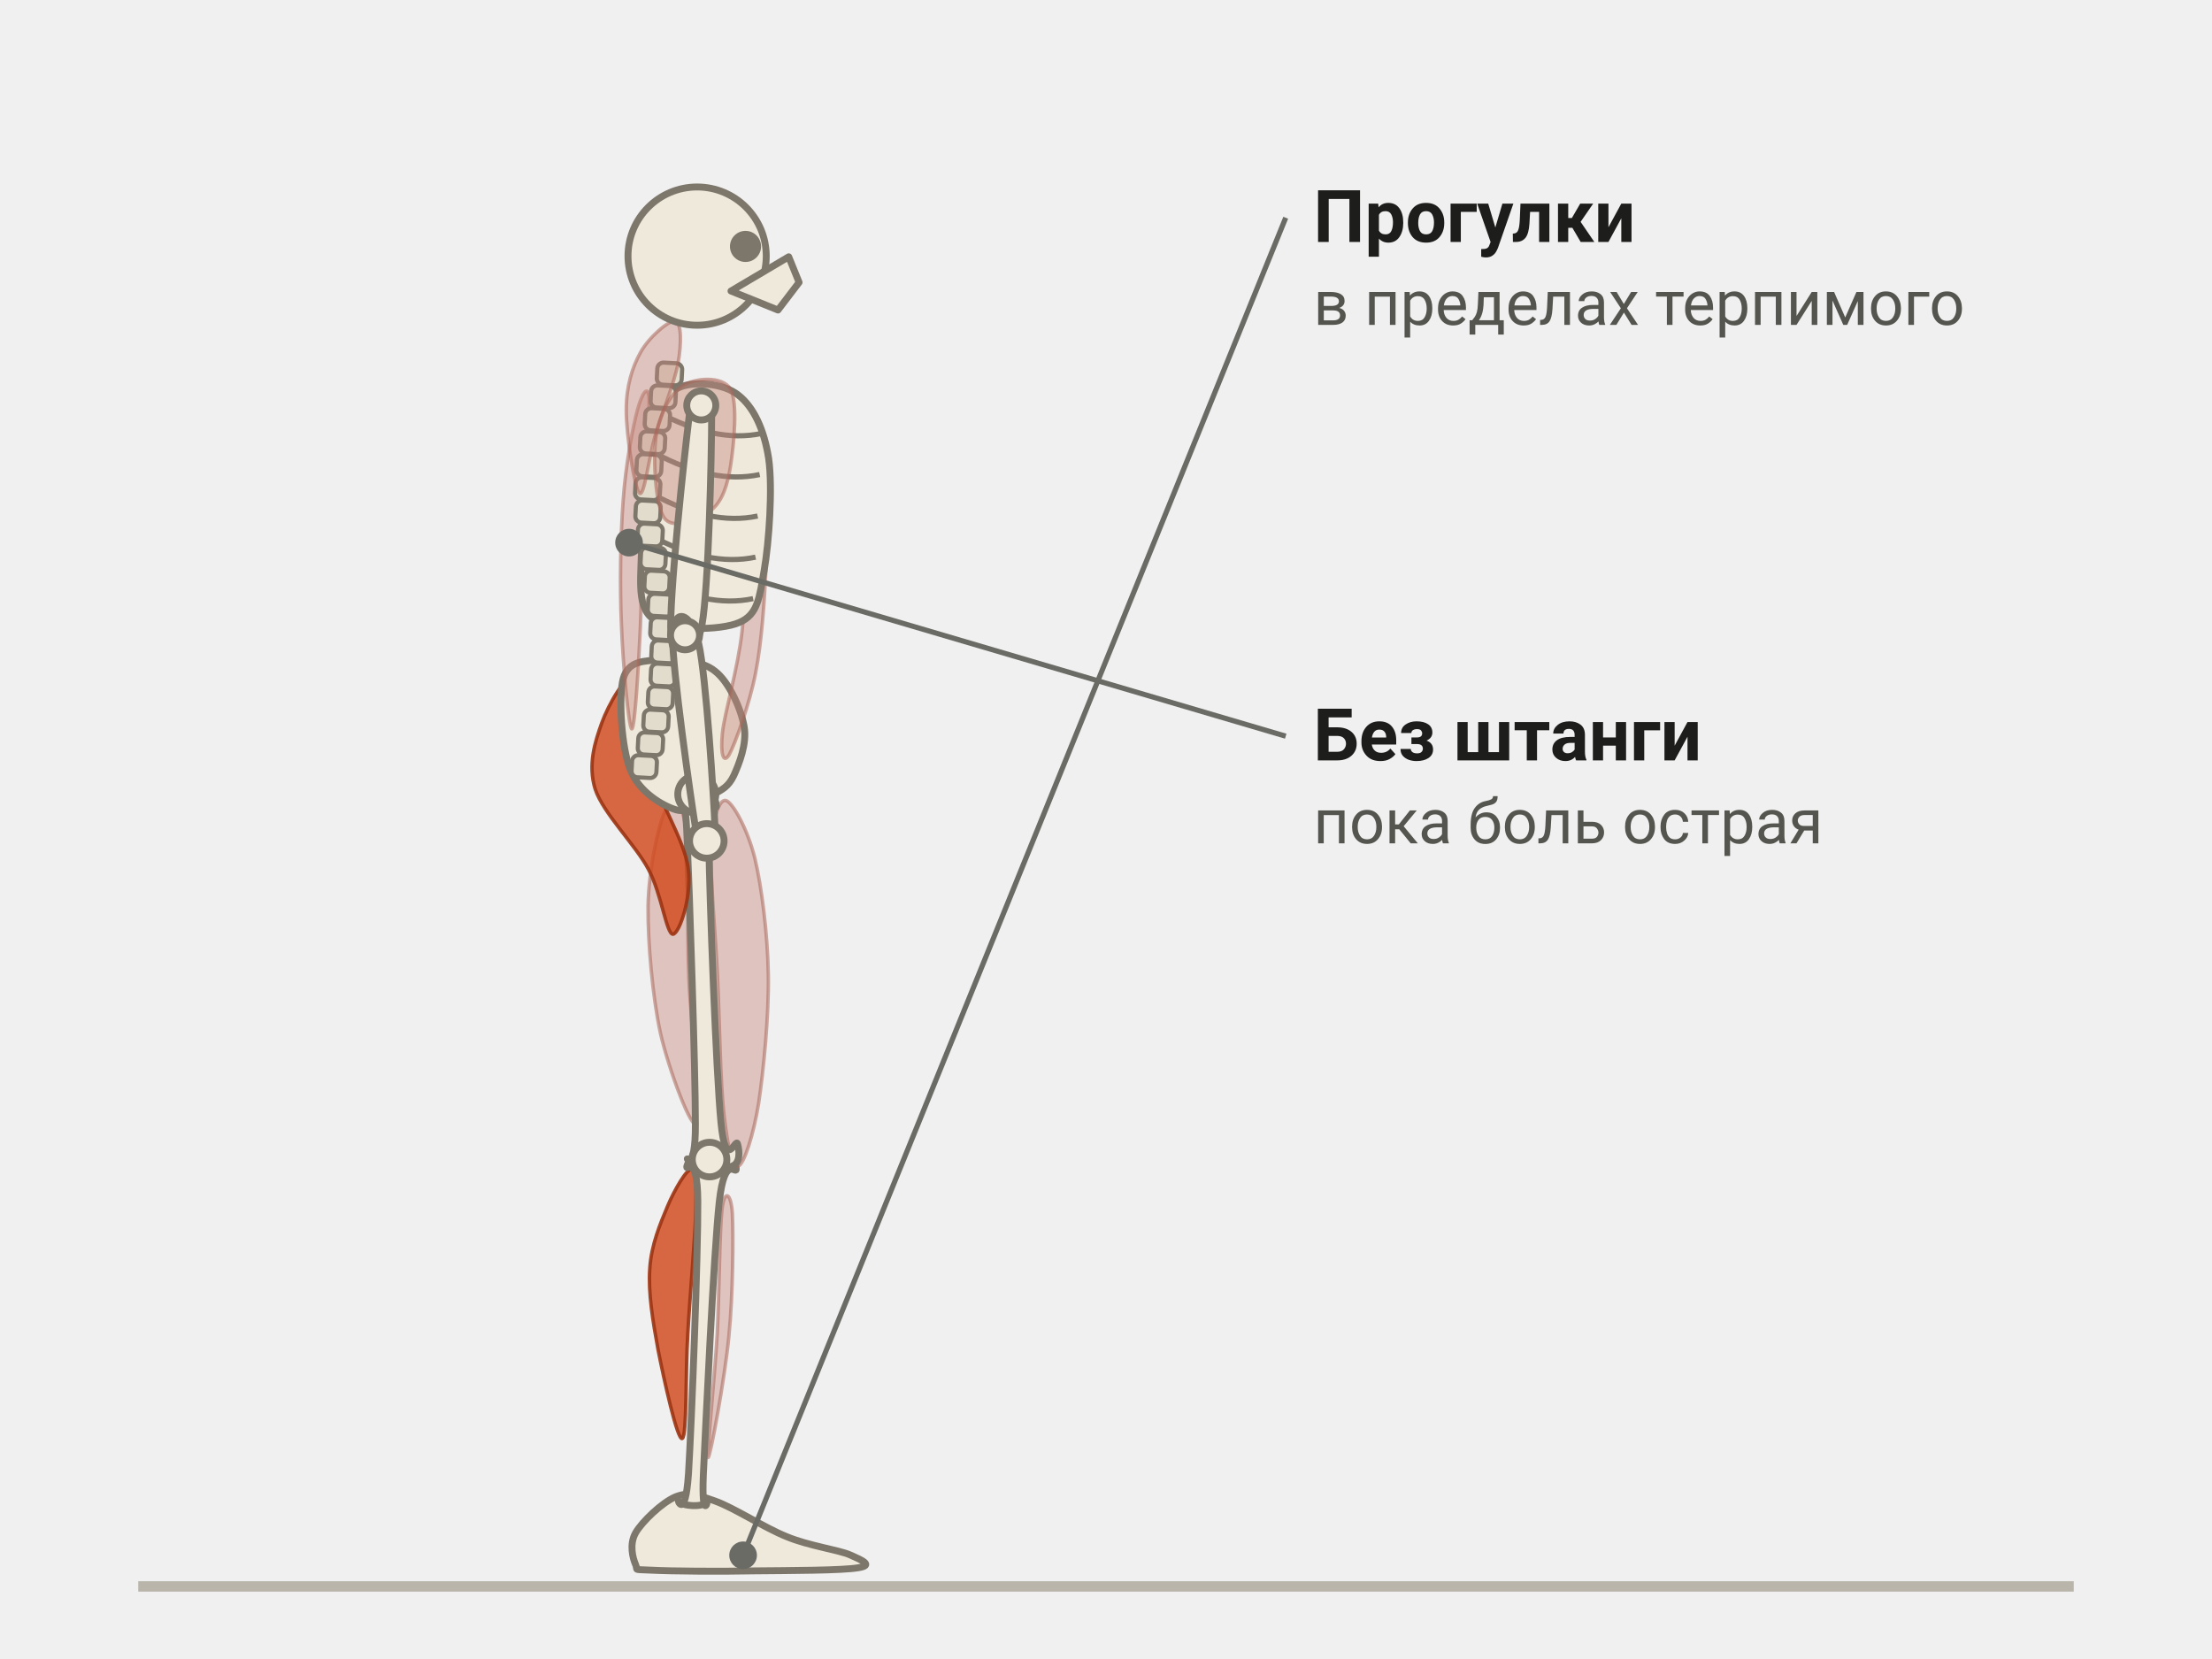
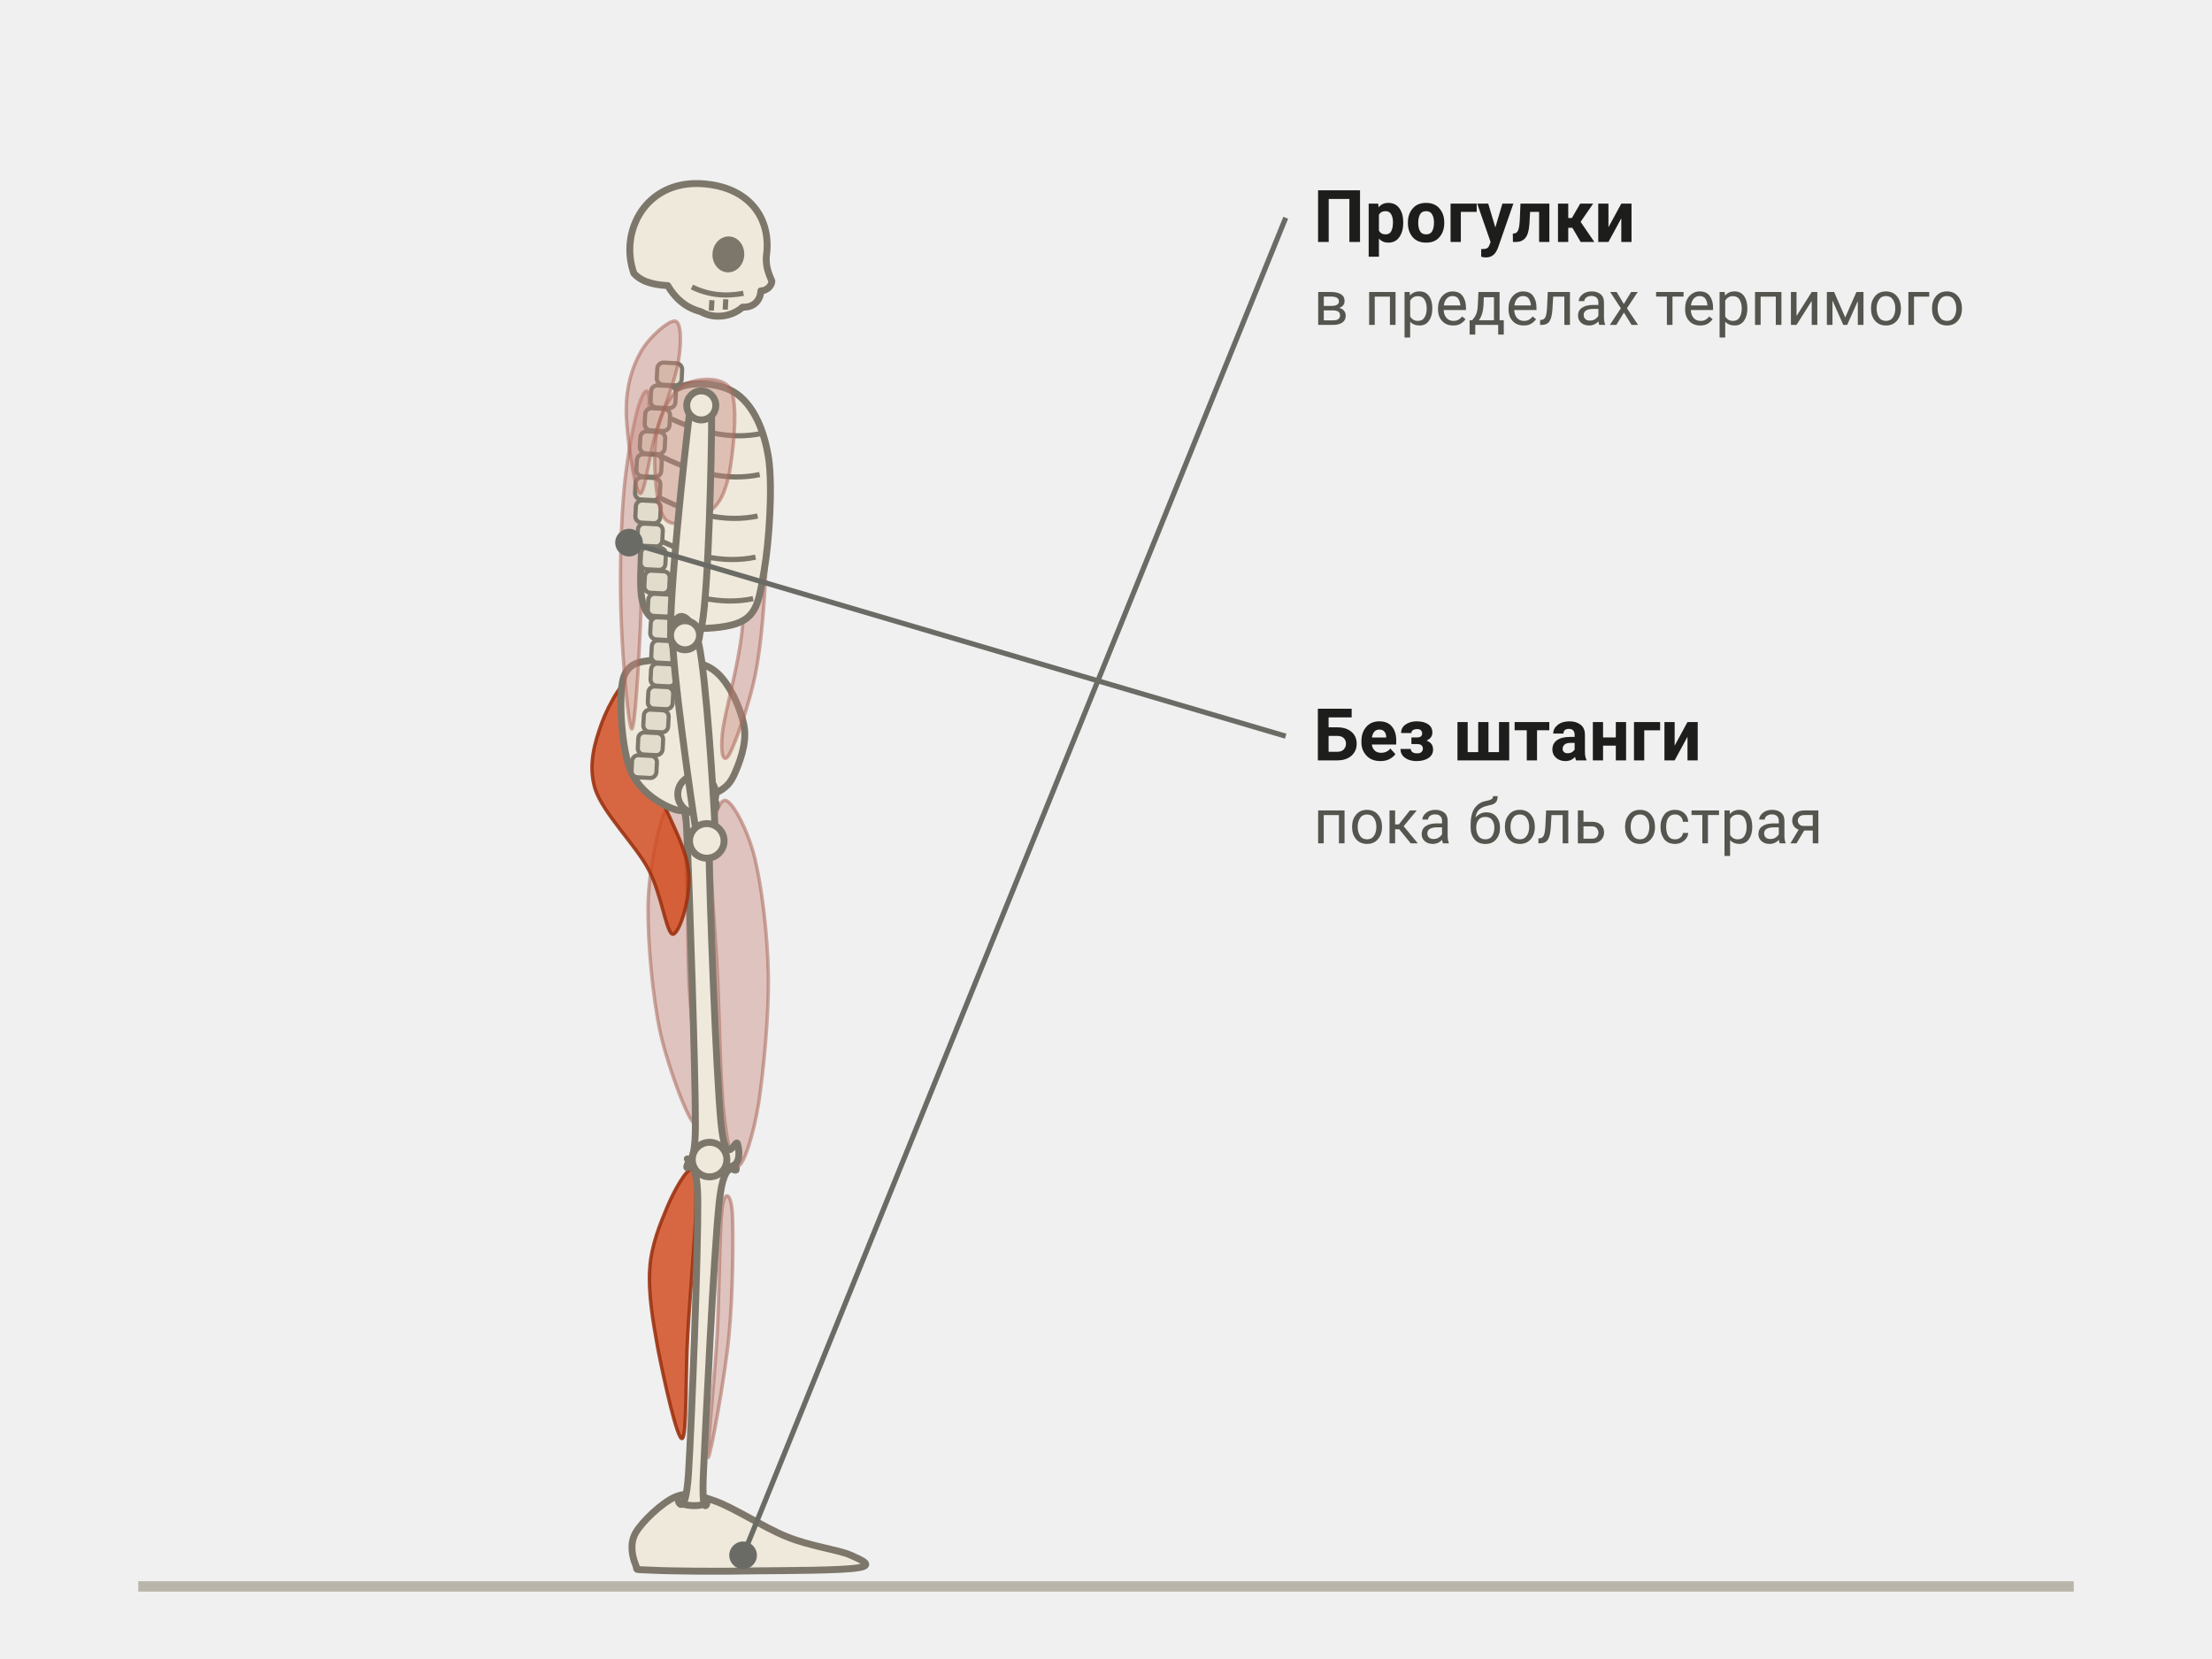
<svg xmlns="http://www.w3.org/2000/svg" viewBox="0 0 640 480" role="img" aria-label="В остром периоде — обычные бытовые движения и прогулки в пределах терпимого.">
  <style>
.bone{fill:#efe9dc;stroke:#7d776b;stroke-width:2;stroke-linejoin:round}
.joint{fill:#efe9dc;stroke:#7d776b;stroke-width:2}
.vert{fill:#e2dccd;stroke:#7d776b;stroke-width:1.2}
.m{fill:#c7867a;fill-opacity:.42;stroke:#a9665a;stroke-opacity:.55;stroke-width:1}
.on{fill:#d2491d;fill-opacity:.82;stroke:#9c3412;stroke-opacity:.9}
.plate{fill:#3a3a37;fill-opacity:.1;stroke:#3a3a37;stroke-width:3}
.bar{fill:#3a3a37}
.ghost{opacity:.18}
.ground{stroke:#b9b5aa;stroke-width:3}
.guide{stroke:#3d7fb8;stroke-width:2.5;stroke-dasharray:8 7;fill:none}
.arrow{stroke:#d2491d;stroke-width:5;fill:none;stroke-linecap:round;marker-end:url(#ah)}
.ahead{fill:#d2491d}
.lead{stroke:#6b6b66;stroke-width:1.5;fill:none}
.t{font:600 21px system-ui,-apple-system,"Segoe UI",Roboto,sans-serif;fill:#1d1d1b}
.s{font:400 18px system-ui,-apple-system,"Segoe UI",Roboto,sans-serif;fill:#55554f}
.ok{fill:#2e8b57}.bad{fill:#c0392b}
.balloon{fill:#3d7fb8;fill-opacity:.25;stroke:#3d7fb8;stroke-width:2}
@media (prefers-color-scheme:dark){
.bone,.joint{fill:#d9d3c4;stroke:#3b3934}.vert{fill:#c9c2b2;stroke:#3b3934}
.plate{fill:#ecebe6;fill-opacity:.12;stroke:#bdbbb3}.bar{fill:#bdbbb3}
.t{fill:#ecebe6}.s{fill:#a9a8a1}.lead{stroke:#9a9993}.ground{stroke:#55534d}
.arrow{stroke:#f0703f}.ahead{fill:#f0703f}.on{fill:#f0703f}
}
</style>
  <defs>
    <marker id="ah" viewBox="0 0 10 10" refX="6" refY="5" markerWidth="4" markerHeight="4" orient="auto">
      <path class="ahead" d="M0 0L10 5L0 10z" />
    </marker>
  </defs>
  <style>
.small{font-size:15px}
.barfill{fill:#d2491d}.track{stroke:#d9d5ca;stroke-width:3}
.card{fill:#f3f1ea;stroke:#e2ded2}.dot{fill:#d2491d}
.okc{fill:#2e8b57}.badc{fill:#c0392b}.mark{stroke:#fff;stroke-width:3.5;fill:none;stroke-linecap:round}
.num{fill:#d2491d}.numt{font:700 18px system-ui,-apple-system,"Segoe UI",Roboto,sans-serif;fill:#fff}
@media (prefers-color-scheme:dark){.barfill,.dot,.num{fill:#f0703f}.track{stroke:#3a3934}.card{fill:#26262a;stroke:#34343a}}
</style>
  <line class="ground" x1="40" y1="459" x2="600" y2="459" />
  <g>
    <path class="bone" d="M183.9 452.7C183.1 450.9 182.0 446.8 183.9 443.5C185.8 440.2 191.6 434.7 195.4 433.1C199.2 431.6 201.5 432.4 206.9 434.3C212.3 436.2 221.1 442.0 227.6 444.6C234.1 447.3 242.6 448.4 246.0 449.9C249.4 451.4 252.9 452.9 248.3 453.6C243.7 454.4 228.4 454.4 218.4 454.5C208.4 454.7 194.2 454.6 188.5 454.3C182.8 454.0 184.7 454.5 183.9 452.7Z" />
    <path class="m on" d="M197.4 416.2C196.0 417.0 192.0 398.7 190.4 390.5C188.9 382.3 187.5 374.0 188.0 367.1C188.4 360.2 191.1 353.9 193.1 349.1C195.1 344.3 198.7 338.1 200.1 338.3C201.5 338.5 201.5 342.6 201.3 350.5C201.1 358.5 199.6 374.9 199.0 385.9C198.3 396.8 198.8 415.4 197.4 416.2Z" />
    <path class="m" d="M204.9 421.7C205.5 421.7 209.8 398.3 210.9 386.5C212.1 374.7 212.2 357.2 211.9 351.1C211.5 345.0 209.6 344.0 208.9 349.9C208.2 355.8 208.1 374.4 207.5 386.3C206.8 398.3 204.4 421.6 204.9 421.7Z" />
    <path class="bone" d="M204.2 434.8C205.4 433.5 202.9 441.1 203.5 426.7C204.2 412.2 206.5 362.6 208.1 347.8C209.7 333.1 213.3 340.5 213.0 338.0C212.7 335.4 209.0 332.7 206.6 332.6C204.2 332.4 199.5 334.7 198.8 337.2C198.0 339.7 201.8 332.7 201.9 347.5C202.0 362.4 200.1 411.9 199.2 426.4C198.2 440.9 195.6 433.0 196.4 434.4C197.3 435.8 203.1 436.1 204.2 434.8Z" />
    <path class="m" d="M201.7 325.1C200.3 327.8 193.5 309.5 191.1 299.0C188.8 288.5 187.4 272.6 187.5 262.1C187.7 251.5 190.4 239.4 192.1 235.4C193.9 231.5 197.0 230.5 198.2 238.4C199.4 246.3 198.7 268.4 199.3 282.8C199.9 297.3 203.1 322.4 201.7 325.1Z" />
    <path class="m" d="M213.6 337.4C215.3 336.8 218.0 328.4 219.5 319.2C220.9 309.9 222.5 293.8 222.3 282.0C222.1 270.2 220.4 256.7 218.4 248.3C216.3 239.9 212.0 232.1 210.0 231.6C207.9 231.2 206.2 237.1 205.8 245.5C205.4 254.0 207.0 269.7 207.6 282.5C208.2 295.4 208.4 313.6 209.5 322.7C210.5 331.8 212.0 338.0 213.6 337.4Z" />
    <path class="bone" d="M211.8 337.4C214.2 336.6 214.0 333.1 213.4 331.0C212.9 328.9 210.0 339.3 208.6 324.8C207.2 310.4 205.3 259.8 205.1 244.5C204.9 229.2 207.6 235.6 207.2 232.8C206.9 230.0 204.5 227.9 202.9 227.6C201.3 227.3 198.2 228.5 197.5 231.0C196.8 233.5 198.2 226.9 198.8 242.6C199.5 258.3 201.2 309.6 201.2 325.1C201.3 340.6 197.6 333.7 199.3 335.7C201.1 337.8 209.5 338.2 211.8 337.4Z" />
    <circle class="joint" cx="205.3" cy="335.5" r="5" />
    <path class="m on" d="M183.5 196.5C181.3 194.4 176.0 203.9 174.1 209.2C172.2 214.5 170.0 221.2 172.2 228.3C174.5 235.3 183.9 244.5 187.6 251.5C191.4 258.5 192.8 270.3 194.7 270.3C196.6 270.2 200.3 259.1 199.1 251.1C198.0 243.0 190.3 231.0 187.7 221.9C185.1 212.8 185.8 198.6 183.5 196.5Z" />
    <path class="bone" d="M195.6 234.3C191.6 233.1 184.9 229.1 182.4 222.8C179.8 216.5 178.9 201.7 180.3 196.4C181.8 191.0 186.5 191.3 191.0 190.9C195.4 190.6 202.9 190.9 206.9 194.2C211.0 197.4 214.4 205.1 215.3 210.2C216.2 215.2 213.8 221.1 212.3 224.4C210.7 227.7 209.0 228.4 206.2 230.0C203.4 231.7 199.6 235.5 195.6 234.3Z" />
    <circle class="joint" cx="201.6" cy="229.8" r="5.5" />
    <path class="m" d="M211.0 218.3C212.6 215.4 216.9 203.7 218.6 194.8C220.4 185.9 221.2 173.3 221.6 165.0C221.9 156.6 221.7 147.6 220.8 144.6C219.9 141.5 217.1 140.4 216.1 146.7C215.1 153.1 215.9 171.7 214.7 182.6C213.5 193.5 209.6 206.3 209.0 212.2C208.4 218.2 209.3 221.2 211.0 218.3Z" />
    <path class="m" d="M182.8 210.9C181.9 210.8 180.2 191.8 179.8 180.8C179.3 169.8 179.5 155.2 180.3 144.8C181.0 134.5 183.1 123.6 184.4 118.7C185.7 113.8 187.6 110.9 187.8 115.3C188.0 119.7 186.2 134.2 185.8 145.1C185.4 156.1 185.8 170.1 185.3 181.0C184.8 192.0 183.7 210.9 182.8 210.9Z" />
    <path class="bone rib" d="M188.6 178.8C183.9 175.0 185.7 165.9 185.6 157.1C185.5 148.3 186.4 133.6 188.2 126.1C189.9 118.6 192.0 114.1 196.3 112.2C200.5 110.2 209.3 110.8 213.6 114.3C218.0 117.7 221.1 124.2 222.4 132.7C223.6 141.1 222.5 157.0 221.1 165.0C219.7 172.9 219.3 177.8 213.9 180.1C208.5 182.5 193.3 182.7 188.6 178.8Z" />
    <path class="lead" style="stroke:#7d776b" d="M187.4 166.8Q204.4 176.1 217.9 173.2" />
    <path class="lead" style="stroke:#7d776b" d="M188.0 154.8Q205.0 164.1 218.6 161.2" />
    <path class="lead" style="stroke:#7d776b" d="M188.7 142.9Q205.7 152.2 219.2 149.3" />
    <path class="lead" style="stroke:#7d776b" d="M189.3 131.0Q206.3 140.2 219.8 137.3" />
    <path class="lead" style="stroke:#7d776b" d="M189.9 119.0Q206.9 128.3 220.4 125.4" />
    <rect class="vert" x="182.8" y="218.6" width="7.2" height="6.4" rx="1.8" transform="rotate(3.0 186.4 221.8)" />
    <rect class="vert" x="184.6" y="212.0" width="7.2" height="6.4" rx="1.8" transform="rotate(3.0 188.2 215.2)" />
    <rect class="vert" x="186.2" y="205.4" width="7.2" height="6.4" rx="1.8" transform="rotate(3.0 189.8 208.6)" />
    <rect class="vert" x="187.5" y="198.7" width="7.2" height="6.4" rx="1.8" transform="rotate(3.0 191.1 201.9)" />
    <rect class="vert" x="188.3" y="192.1" width="7.2" height="6.4" rx="1.8" transform="rotate(3.0 191.9 195.3)" />
    <rect class="vert" x="188.5" y="185.4" width="7.2" height="6.4" rx="1.8" transform="rotate(3.0 192.1 188.6)" />
    <rect class="vert" x="188.2" y="178.7" width="7.2" height="6.4" rx="1.8" transform="rotate(3.0 191.8 181.9)" />
    <rect class="vert" x="187.5" y="171.9" width="7.2" height="6.4" rx="1.8" transform="rotate(3.0 191.1 175.1)" />
    <rect class="vert" x="186.5" y="165.2" width="7.2" height="6.4" rx="1.8" transform="rotate(3.0 190.1 168.4)" />
    <rect class="vert" x="185.4" y="158.4" width="7.2" height="6.4" rx="1.8" transform="rotate(3.0 189.0 161.6)" />
    <rect class="vert" x="184.5" y="151.6" width="7.2" height="6.4" rx="1.8" transform="rotate(3.0 188.1 154.8)" />
    <rect class="vert" x="183.9" y="144.9" width="7.2" height="6.4" rx="1.8" transform="rotate(3.0 187.5 148.1)" />
    <rect class="vert" x="183.8" y="138.2" width="7.2" height="6.4" rx="1.8" transform="rotate(3.0 187.4 141.4)" />
    <rect class="vert" x="184.2" y="131.5" width="7.2" height="6.4" rx="1.8" transform="rotate(3.0 187.8 134.7)" />
    <rect class="vert" x="185.2" y="124.9" width="7.2" height="6.4" rx="1.8" transform="rotate(3.0 188.8 128.1)" />
    <rect class="vert" x="186.6" y="118.2" width="7.2" height="6.4" rx="1.8" transform="rotate(3.0 190.2 121.4)" />
    <rect class="vert" x="188.3" y="111.6" width="7.2" height="6.4" rx="1.8" transform="rotate(3.0 191.9 114.8)" />
    <rect class="vert" x="190.1" y="105.0" width="7.2" height="6.4" rx="1.8" transform="rotate(3.0 193.7 108.2)" />
    <path class="m" d="M185.0 142.7C183.6 141.4 181.1 125.3 181.2 118.5C181.2 111.8 182.9 106.3 185.3 102.0C187.6 97.7 193.6 92.5 195.4 92.9C197.2 93.4 197.2 99.4 196.2 105.0C195.2 110.5 191.4 119.9 189.5 126.2C187.7 132.5 186.4 144.0 185.0 142.7Z" />
-     <circle class="bone" cx="201.7" cy="74.1" r="20" />
-     <path class="bone" d="M211.5 84.2L225.1 89.7L231.2 81.7L228.2 74.3Z" />
-     <circle cx="215.7" cy="71.3" r="4.5" fill="#7d776b" />
+     <g class="head" transform="matrix(0.998 0.056 -0.057 0.998 201.7 74.1)">
+       <path class="bone" d="M-18 6C-23 -6 -16 -21 0 -21C14 -21 21 -12 20 -1C20 2 21 4 22 6C22 8 20 9 19 9C19 12 17 14 14 14C11 17 6 18 2 16C-3 15 -6 12 -8 9C-13 9 -16 8 -18 6Z" />
+       <ellipse cx="9" cy="-1" rx="4.6" ry="5.2" fill="#7d776b" />
+       <path class="lead" style="stroke:#7d776b" d="M-1 9Q6 12 14 10M5 12.5v3M9 12v3" />
+     </g>
    <path class="m" d="M192.3 150.0C189.6 146.5 188.9 132.8 189.8 126.4C190.7 120.0 193.9 113.9 197.5 111.6C201.1 109.3 209.0 108.7 211.3 112.5C213.6 116.4 212.3 128.8 211.4 134.6C210.5 140.4 209.0 145.0 205.8 147.6C202.7 150.2 195.0 153.5 192.3 150.0Z" />
    <path class="bone" d="M194.1 183.5C194.7 193.6 201.1 191.3 203.1 180.8C205.0 170.4 205.9 131.7 205.9 120.8C205.9 110.0 204.1 116.0 203.0 116.0C201.9 115.9 200.9 109.1 199.4 120.4C198.0 131.7 193.5 173.5 194.1 183.5Z" />
    <path class="bone" d="M194.6 184.2C194.7 175.2 200.2 177.1 202.2 186.4C204.3 195.7 206.5 230.6 206.9 240.0C207.3 249.5 205.4 243.2 204.5 243.3C203.6 243.4 203.1 250.5 201.4 240.6C199.8 230.8 194.5 193.2 194.6 184.2Z" />
    <circle class="joint" cx="202.9" cy="117.3" r="4.2" />
    <circle class="joint" cx="198.2" cy="183.8" r="4.2" />
    <circle class="joint" cx="204.5" cy="243.3" r="5" />
  </g>
  <path class="lead" d="M372 63L215 450" />
  <circle cx="215" cy="450" r="4" fill="#6b6b66" />
  <text class="t" x="380" y="70" text-anchor="start">Прогулки</text>
  <text class="s" x="380" y="94" text-anchor="start">в пределах терпимого</text>
  <path class="lead" d="M372 213L182 157" />
  <circle cx="182" cy="157" r="4" fill="#6b6b66" />
  <text class="t" x="380" y="220" text-anchor="start">Без штанги</text>
  <text class="s" x="380" y="244" text-anchor="start">пока боль острая</text>
</svg>
